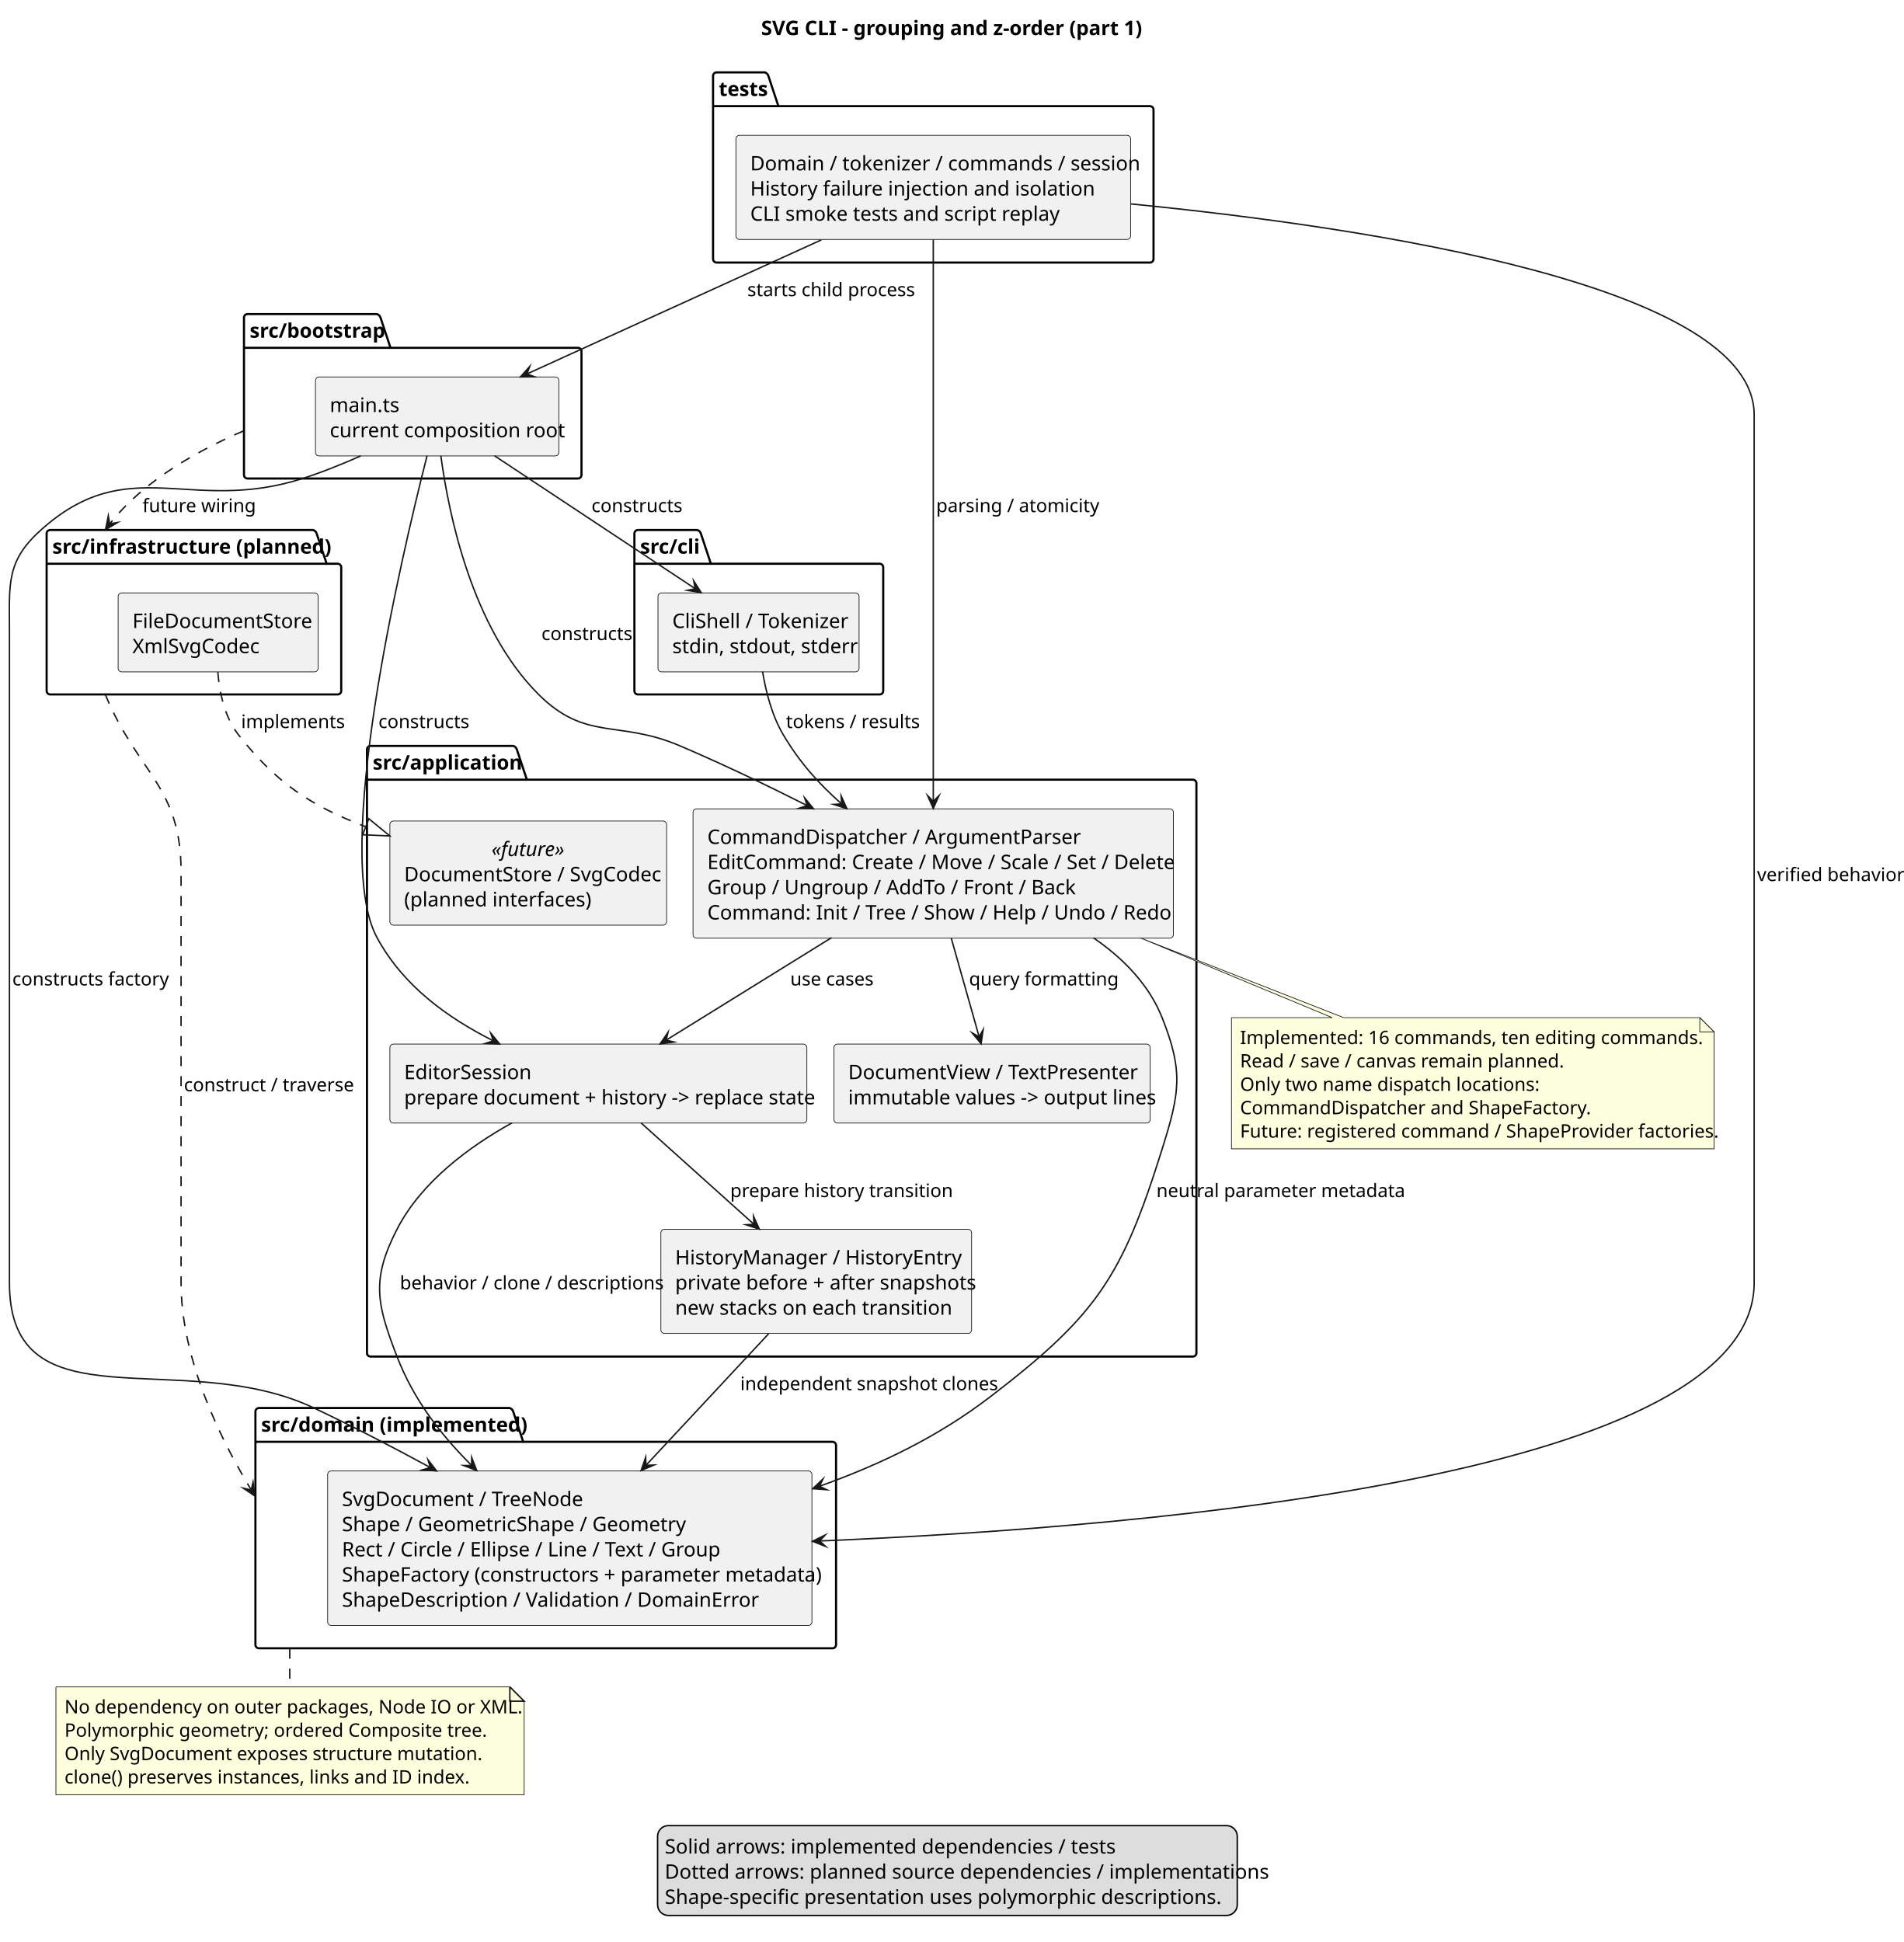
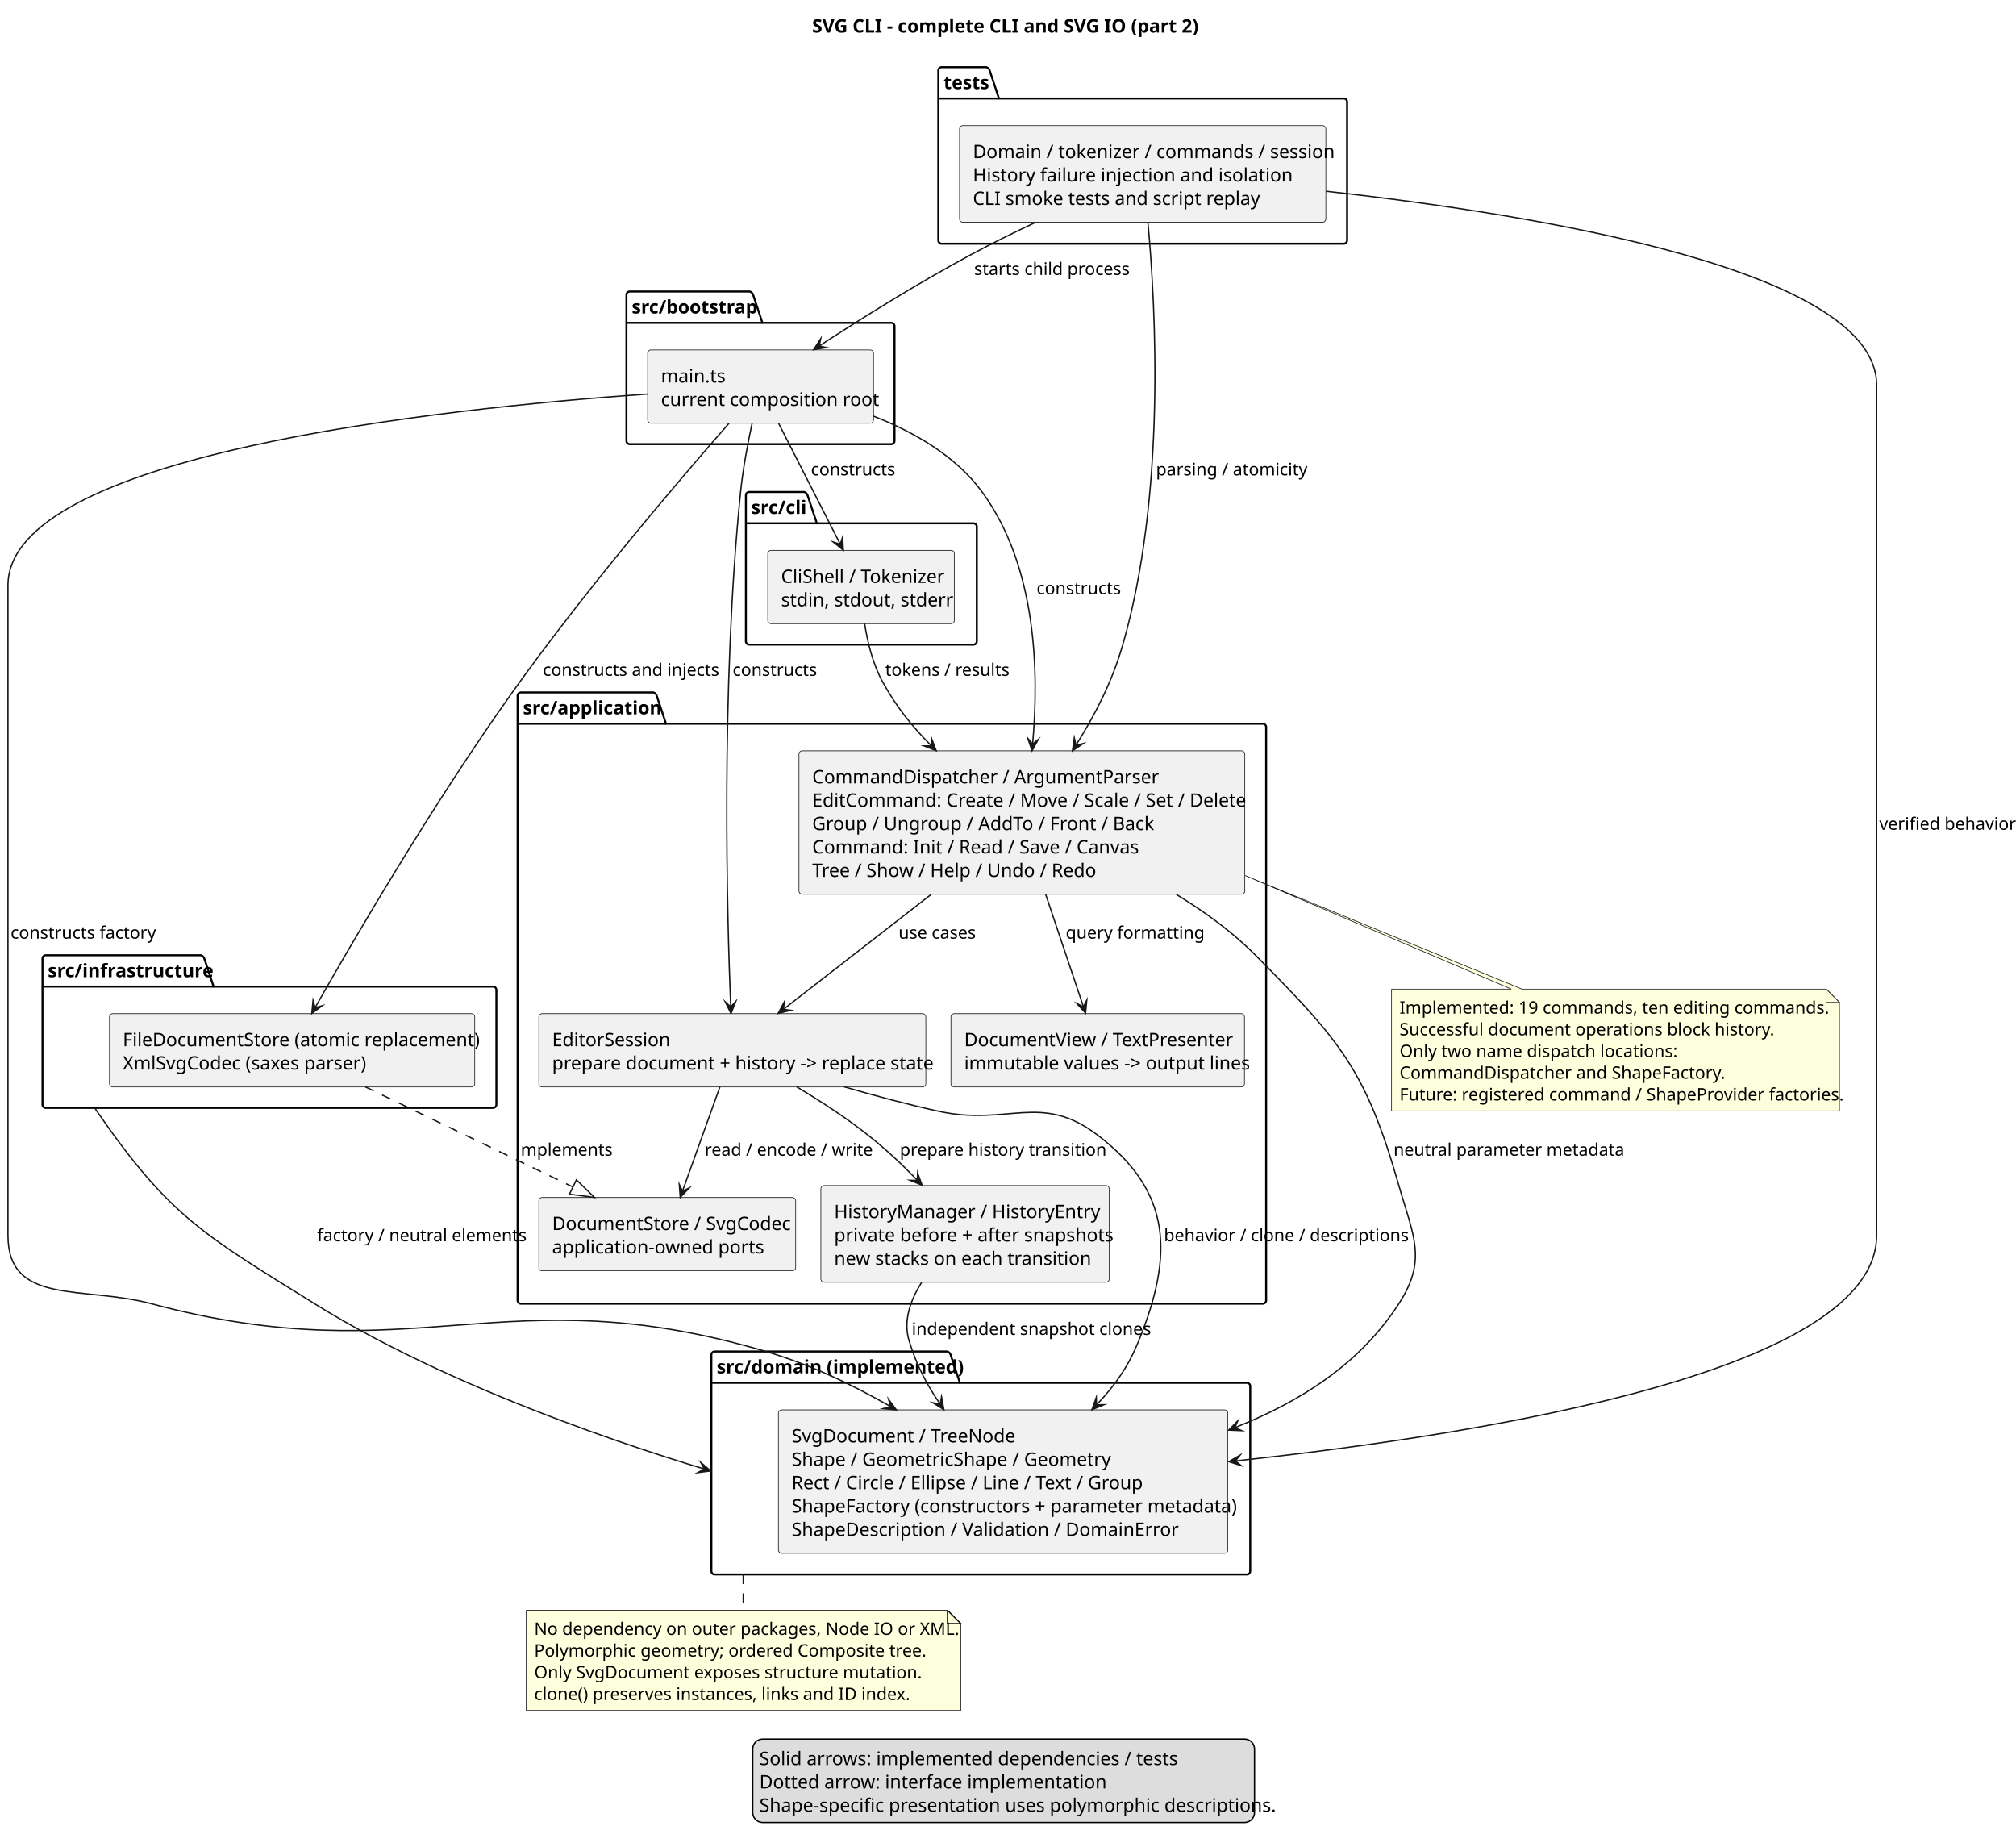
- <svg xmlns="http://www.w3.org/2000/svg" version="1.1" data-diagram-type="DESCRIPTION" style="width:1331px;height:1358px;background:#FFFFFF;" width="1331px" height="1358px" viewBox="0 0 1331 1358" zoomAndPan="magnify" preserveAspectRatio="none" contentStyleType="text/css">
+ <svg xmlns="http://www.w3.org/2000/svg" version="1.1" data-diagram-type="DESCRIPTION" style="width:1519px;height:1391px;background:#FFFFFF;" width="1519px" height="1391px" viewBox="0 0 1519 1391" zoomAndPan="magnify" preserveAspectRatio="none" contentStyleType="text/css">
  <defs />
  <g font-family="sans-serif" lengthAdjust="spacing">
    <g class="title" data-source-line="2">
-       <text x="532.221" y="24.533" fill="#000" font-size="14" textLength="260.552" font-weight="700">SVG CLI - grouping and z-order (part 1)</text>
+       <text x="611.897" y="24.533" fill="#000" font-size="14" textLength="288.593" font-weight="700">SVG CLI - complete CLI and SVG IO (part 2)</text>
    </g>
    <g class="cluster" data-qualified-name="Bootstrap" id="ent0001" data-source-line="6">
-       <path d="M173.108,219.609 L263.57,219.609 A3.75,3.75 0 0 1 266.07,222.109 L273.07,243.219 L404.108,243.219 A2.5,2.5 0 0 1 406.608,245.719 L406.608,332.109 A2.5,2.5 0 0 1 404.108,334.609 L173.108,334.609 A2.5,2.5 0 0 1 170.608,332.109 L170.608,222.109 A2.5,2.5 0 0 1 173.108,219.609" style="stroke:#000;stroke-width:1.5;" fill="none" />
-       <line x1="170.608" y1="243.219" x2="273.07" y2="243.219" style="stroke:#000;stroke-width:1.5;" />
-       <text x="174.608" y="236.143" fill="#000" font-size="14" textLength="89.462" font-weight="700">src/bootstrap</text>
+       <path d="M474.5,219.609 L564.962,219.609 A3.75,3.75 0 0 1 567.462,222.109 L574.462,243.219 L671.5,243.219 A2.5,2.5 0 0 1 674,245.719 L674,332.109 A2.5,2.5 0 0 1 671.5,334.609 L474.5,334.609 A2.5,2.5 0 0 1 472,332.109 L472,222.109 A2.5,2.5 0 0 1 474.5,219.609" style="stroke:#000;stroke-width:1.5;" fill="none" />
+       <line x1="472" y1="243.219" x2="574.462" y2="243.219" style="stroke:#000;stroke-width:1.5;" />
+       <text x="476" y="236.143" fill="#000" font-size="14" textLength="89.462" font-weight="700">src/bootstrap</text>
    </g>
    <g class="cluster" data-qualified-name="CLI" id="ent0003" data-source-line="9">
-       <path d="M446.108,370.609 L487.583,370.609 A3.75,3.75 0 0 1 490.083,373.109 L497.083,394.219 L615.108,394.219 A2.5,2.5 0 0 1 617.608,396.719 L617.608,483.109 A2.5,2.5 0 0 1 615.108,485.609 L446.108,485.609 A2.5,2.5 0 0 1 443.608,483.109 L443.608,373.109 A2.5,2.5 0 0 1 446.108,370.609" style="stroke:#000;stroke-width:1.5;" fill="none" />
-       <line x1="443.608" y1="394.219" x2="497.083" y2="394.219" style="stroke:#000;stroke-width:1.5;" />
-       <text x="447.608" y="387.143" fill="#000" font-size="14" textLength="40.476" font-weight="700">src/cli</text>
+       <path d="M564.5,370.609 L605.976,370.609 A3.75,3.75 0 0 1 608.476,373.109 L615.476,394.219 L733.5,394.219 A2.5,2.5 0 0 1 736,396.719 L736,483.109 A2.5,2.5 0 0 1 733.5,485.609 L564.5,485.609 A2.5,2.5 0 0 1 562,483.109 L562,373.109 A2.5,2.5 0 0 1 564.5,370.609" style="stroke:#000;stroke-width:1.5;" fill="none" />
+       <line x1="562" y1="394.219" x2="615.476" y2="394.219" style="stroke:#000;stroke-width:1.5;" />
+       <text x="566" y="387.143" fill="#000" font-size="14" textLength="40.476" font-weight="700">src/cli</text>
    </g>
    <g class="cluster" data-qualified-name="Application" id="ent0005" data-source-line="12">
-       <path d="M259.108,521.609 L358.914,521.609 A3.75,3.75 0 0 1 361.414,524.109 L368.414,545.219 L834.108,545.219 A2.5,2.5 0 0 1 836.608,547.719 L836.608,946.109 A2.5,2.5 0 0 1 834.108,948.609 L259.108,948.609 A2.5,2.5 0 0 1 256.608,946.109 L256.608,524.109 A2.5,2.5 0 0 1 259.108,521.609" style="stroke:#000;stroke-width:1.5;" fill="none" />
-       <line x1="256.608" y1="545.219" x2="368.414" y2="545.219" style="stroke:#000;stroke-width:1.5;" />
-       <text x="260.608" y="538.143" fill="#000" font-size="14" textLength="98.807" font-weight="700">src/application</text>
+       <path d="M392.5,521.609 L492.307,521.609 A3.75,3.75 0 0 1 494.807,524.109 L501.807,545.219 L951.5,545.219 A2.5,2.5 0 0 1 954,547.719 L954,979.609 A2.5,2.5 0 0 1 951.5,982.109 L392.5,982.109 A2.5,2.5 0 0 1 390,979.609 L390,524.109 A2.5,2.5 0 0 1 392.5,521.609" style="stroke:#000;stroke-width:1.5;" fill="none" />
+       <line x1="390" y1="545.219" x2="501.807" y2="545.219" style="stroke:#000;stroke-width:1.5;" />
+       <text x="394" y="538.143" fill="#000" font-size="14" textLength="98.807" font-weight="700">src/application</text>
    </g>
    <g class="cluster" data-qualified-name="Domain" id="ent0011" data-source-line="19">
-       <path d="M181.108,984.609 L356.363,984.609 A3.75,3.75 0 0 1 358.863,987.109 L365.863,1008.219 L582.108,1008.219 A2.5,2.5 0 0 1 584.608,1010.719 L584.608,1150.109 A2.5,2.5 0 0 1 582.108,1152.609 L181.108,1152.609 A2.5,2.5 0 0 1 178.608,1150.109 L178.608,987.109 A2.5,2.5 0 0 1 181.108,984.609" style="stroke:#000;stroke-width:1.5;" fill="none" />
-       <line x1="178.608" y1="1008.219" x2="365.863" y2="1008.219" style="stroke:#000;stroke-width:1.5;" />
-       <text x="182.608" y="1001.143" fill="#000" font-size="14" textLength="174.255" font-weight="700">src/domain (implemented)</text>
+       <path d="M538.5,1018.109 L713.755,1018.109 A3.75,3.75 0 0 1 716.255,1020.609 L723.255,1041.719 L939.5,1041.719 A2.5,2.5 0 0 1 942,1044.219 L942,1183.609 A2.5,2.5 0 0 1 939.5,1186.109 L538.5,1186.109 A2.5,2.5 0 0 1 536,1183.609 L536,1020.609 A2.5,2.5 0 0 1 538.5,1018.109" style="stroke:#000;stroke-width:1.5;" fill="none" />
+       <line x1="536" y1="1041.719" x2="723.255" y2="1041.719" style="stroke:#000;stroke-width:1.5;" />
+       <text x="540" y="1034.643" fill="#000" font-size="14" textLength="174.255" font-weight="700">src/domain (implemented)</text>
    </g>
    <g class="cluster" data-qualified-name="Infrastructure" id="ent0013" data-source-line="22">
-       <path d="M35.108,370.609 L218.921,370.609 A3.75,3.75 0 0 1 221.421,373.109 L228.421,394.219 L236.108,394.219 A2.5,2.5 0 0 1 238.608,396.719 L238.608,483.109 A2.5,2.5 0 0 1 236.108,485.609 L35.108,485.609 A2.5,2.5 0 0 1 32.608,483.109 L32.608,373.109 A2.5,2.5 0 0 1 35.108,370.609" style="stroke:#000;stroke-width:1.5;" fill="none" />
-       <line x1="32.608" y1="394.219" x2="228.421" y2="394.219" style="stroke:#000;stroke-width:1.5;" />
-       <text x="36.608" y="387.143" fill="#000" font-size="14" textLength="182.813" font-weight="700">src/infrastructure (planned)</text>
+       <path d="M34.5,719.609 L151.431,719.609 A3.75,3.75 0 0 1 153.931,722.109 L160.931,743.219 L371.5,743.219 A2.5,2.5 0 0 1 374,745.719 L374,832.109 A2.5,2.5 0 0 1 371.5,834.609 L34.5,834.609 A2.5,2.5 0 0 1 32,832.109 L32,722.109 A2.5,2.5 0 0 1 34.5,719.609" style="stroke:#000;stroke-width:1.5;" fill="none" />
+       <line x1="32" y1="743.219" x2="160.931" y2="743.219" style="stroke:#000;stroke-width:1.5;" />
+       <text x="36" y="736.143" fill="#000" font-size="14" textLength="115.931" font-weight="700">src/infrastructure</text>
    </g>
    <g class="cluster" data-qualified-name="Tests" id="ent0015" data-source-line="25">
-       <path d="M501.108,50.609 L534.79,50.609 A3.75,3.75 0 0 1 537.29,53.109 L544.29,74.219 L804.108,74.219 A2.5,2.5 0 0 1 806.608,76.719 L806.608,181.109 A2.5,2.5 0 0 1 804.108,183.609 L501.108,183.609 A2.5,2.5 0 0 1 498.608,181.109 L498.608,53.109 A2.5,2.5 0 0 1 501.108,50.609" style="stroke:#000;stroke-width:1.5;" fill="none" />
-       <line x1="498.608" y1="74.219" x2="544.29" y2="74.219" style="stroke:#000;stroke-width:1.5;" />
-       <text x="502.608" y="67.143" fill="#000" font-size="14" textLength="32.683" font-weight="700">tests</text>
-     </g>
-     <g class="entity" data-qualified-name="GMN34" id="ent0035" data-source-line="48">
-       <path d="M39.108,1179.609 L39.108,1255.016 L366.516,1255.016 L366.516,1189.609 L356.516,1179.609 L39.108,1179.609" style="stroke:#181818;stroke-width:0.5;" fill="#FEFFDD" />
-       <path d="M356.516,1179.609 L356.516,1189.609 L366.516,1189.609 L356.516,1179.609" style="stroke:#181818;stroke-width:1;" fill="#FEFFDD" />
-       <text x="45.108" y="1198.104" fill="#000" font-size="13" textLength="306.408">No dependency on outer packages, Node IO or XML.</text>
-       <text x="45.108" y="1214.456" fill="#000" font-size="13" textLength="276.732">Polymorphic geometry; ordered Composite tree.</text>
-       <text x="45.108" y="1230.808" fill="#000" font-size="13" textLength="275.292">Only SvgDocument exposes structure mutation.</text>
-       <text x="45.108" y="1247.159" fill="#000" font-size="13" textLength="272.403">clone() preserves instances, links and ID index.</text>
-     </g>
-     <g class="entity" data-qualified-name="GMN37" id="ent0038" data-source-line="54">
-       <path d="M861.108,711.609 L861.108,803.367 A0,0 0 0 0 861.108,803.367 L1198.589,803.367 A0,0 0 0 0 1198.589,803.367 L1198.589,721.609 L1188.589,711.609 L939.518,711.609 L796.814,655.631 L931.518,711.609 L861.108,711.609 A0,0 0 0 0 861.108,711.609" style="stroke:#181818;stroke-width:0.5;" fill="#FEFFDD" />
-       <path d="M1188.589,711.609 L1188.589,721.609 L1198.589,721.609 L1188.589,711.609" style="stroke:#181818;stroke-width:0.5;" fill="#FEFFDD" />
-       <text x="867.108" y="730.104" fill="#000" font-size="13" textLength="302.041">Implemented: 16 commands, ten editing commands.</text>
-       <text x="867.108" y="746.456" fill="#000" font-size="13" textLength="218.239">Read / save / canvas remain planned.</text>
-       <text x="867.108" y="762.808" fill="#000" font-size="13" textLength="197.266">Only two name dispatch locations:</text>
-       <text x="867.108" y="779.159" fill="#000" font-size="13" textLength="235.562">CommandDispatcher and ShapeFactory.</text>
-       <text x="867.108" y="795.511" fill="#000" font-size="13" textLength="316.481">Future: registered command / ShapeProvider factories.</text>
+       <path d="M709.5,50.609 L743.183,50.609 A3.75,3.75 0 0 1 745.683,53.109 L752.683,74.219 L1012.5,74.219 A2.5,2.5 0 0 1 1015,76.719 L1015,181.109 A2.5,2.5 0 0 1 1012.5,183.609 L709.5,183.609 A2.5,2.5 0 0 1 707,181.109 L707,53.109 A2.5,2.5 0 0 1 709.5,50.609" style="stroke:#000;stroke-width:1.5;" fill="none" />
+       <line x1="707" y1="74.219" x2="752.683" y2="74.219" style="stroke:#000;stroke-width:1.5;" />
+       <text x="711" y="67.143" fill="#000" font-size="14" textLength="32.683" font-weight="700">tests</text>
+     </g>
+     <g class="entity" data-qualified-name="GMN35" id="ent0036" data-source-line="49">
+       <path d="M396.5,1213.109 L396.5,1288.516 L723.908,1288.516 L723.908,1223.109 L713.908,1213.109 L396.5,1213.109" style="stroke:#181818;stroke-width:0.5;" fill="#FEFFDD" />
+       <path d="M713.908,1213.109 L713.908,1223.109 L723.908,1223.109 L713.908,1213.109" style="stroke:#181818;stroke-width:1;" fill="#FEFFDD" />
+       <text x="402.5" y="1231.604" fill="#000" font-size="13" textLength="306.408">No dependency on outer packages, Node IO or XML.</text>
+       <text x="402.5" y="1247.956" fill="#000" font-size="13" textLength="276.732">Polymorphic geometry; ordered Composite tree.</text>
+       <text x="402.5" y="1264.308" fill="#000" font-size="13" textLength="275.292">Only SvgDocument exposes structure mutation.</text>
+       <text x="402.5" y="1280.659" fill="#000" font-size="13" textLength="272.403">clone() preserves instances, links and ID index.</text>
+     </g>
+     <g class="entity" data-qualified-name="GMN38" id="ent0039" data-source-line="55">
+       <path d="M1048.5,745.109 L1048.5,836.867 A0,0 0 0 0 1048.5,836.867 L1385.981,836.867 A0,0 0 0 0 1385.981,836.867 L1385.981,755.109 L1375.981,745.109 L1146.758,745.109 L938.085,659.557 L1138.758,745.109 L1048.5,745.109 A0,0 0 0 0 1048.5,745.109" style="stroke:#181818;stroke-width:0.5;" fill="#FEFFDD" />
+       <path d="M1375.981,745.109 L1375.981,755.109 L1385.981,755.109 L1375.981,745.109" style="stroke:#181818;stroke-width:0.5;" fill="#FEFFDD" />
+       <text x="1054.5" y="763.604" fill="#000" font-size="13" textLength="302.041">Implemented: 19 commands, ten editing commands.</text>
+       <text x="1054.5" y="779.956" fill="#000" font-size="13" textLength="267.357">Successful document operations block history.</text>
+       <text x="1054.5" y="796.308" fill="#000" font-size="13" textLength="197.266">Only two name dispatch locations:</text>
+       <text x="1054.5" y="812.659" fill="#000" font-size="13" textLength="235.562">CommandDispatcher and ShapeFactory.</text>
+       <text x="1054.5" y="829.011" fill="#000" font-size="13" textLength="316.481">Future: registered command / ShapeProvider factories.</text>
    </g>
    <g class="entity" data-qualified-name="Bootstrap.Main" id="ent0002" data-source-line="7">
-       <rect x="220.608" y="263.609" width="170.179" height="55.219" fill="#F1F1F1" style="stroke:#181818;stroke-width:0.5;" rx="2.5" ry="2.5" />
-       <text x="230.608" y="288.143" fill="#000" font-size="14" textLength="45.124">main.ts</text>
-       <text x="230.608" y="305.752" fill="#000" font-size="14" textLength="150.179">current composition root</text>
+       <rect x="488" y="263.609" width="170.179" height="55.219" fill="#F1F1F1" style="stroke:#181818;stroke-width:0.5;" rx="2.5" ry="2.5" />
+       <text x="498" y="288.143" fill="#000" font-size="14" textLength="45.124">main.ts</text>
+       <text x="498" y="305.752" fill="#000" font-size="14" textLength="150.179">current composition root</text>
    </g>
    <g class="entity" data-qualified-name="CLI.Shell" id="ent0004" data-source-line="10">
-       <rect x="460.108" y="414.609" width="140.6" height="55.219" fill="#F1F1F1" style="stroke:#181818;stroke-width:0.5;" rx="2.5" ry="2.5" />
-       <text x="470.108" y="439.143" fill="#000" font-size="14" textLength="120.6">CliShell / Tokenizer</text>
-       <text x="470.108" y="456.752" fill="#000" font-size="14" textLength="119.055">stdin, stdout, stderr</text>
+       <rect x="578.5" y="414.609" width="140.6" height="55.219" fill="#F1F1F1" style="stroke:#181818;stroke-width:0.5;" rx="2.5" ry="2.5" />
+       <text x="588.5" y="439.143" fill="#000" font-size="14" textLength="120.6">CliShell / Tokenizer</text>
+       <text x="588.5" y="456.752" fill="#000" font-size="14" textLength="119.055">stdin, stdout, stderr</text>
    </g>
    <g class="entity" data-qualified-name="Application.Commands" id="ent0006" data-source-line="13">
-       <rect x="484.608" y="565.609" width="335.916" height="90.438" fill="#F1F1F1" style="stroke:#181818;stroke-width:0.5;" rx="2.5" ry="2.5" />
-       <text x="494.608" y="590.143" fill="#000" font-size="14" textLength="245.096">CommandDispatcher / ArgumentParser</text>
-       <text x="494.608" y="607.752" fill="#000" font-size="14" textLength="315.916">EditCommand: Create / Move / Scale / Set / Delete</text>
-       <text x="494.608" y="625.361" fill="#000" font-size="14" textLength="244.337">Group / Ungroup / AddTo / Front / Back</text>
-       <text x="494.608" y="642.971" fill="#000" font-size="14" textLength="308.916">Command: Init / Tree / Show / Help / Undo / Redo</text>
+       <rect x="602" y="565.609" width="335.916" height="108.047" fill="#F1F1F1" style="stroke:#181818;stroke-width:0.5;" rx="2.5" ry="2.5" />
+       <text x="612" y="590.143" fill="#000" font-size="14" textLength="245.096">CommandDispatcher / ArgumentParser</text>
+       <text x="612" y="607.752" fill="#000" font-size="14" textLength="315.916">EditCommand: Create / Move / Scale / Set / Delete</text>
+       <text x="612" y="625.361" fill="#000" font-size="14" textLength="244.337">Group / Ungroup / AddTo / Front / Back</text>
+       <text x="612" y="642.971" fill="#000" font-size="14" textLength="238.889">Command: Init / Read / Save / Canvas</text>
+       <text x="612" y="660.58" fill="#000" font-size="14" textLength="206.213">Tree / Show / Help / Undo / Redo</text>
    </g>
    <g class="entity" data-qualified-name="Application.Session" id="ent0007" data-source-line="14">
-       <rect x="272.608" y="730.109" width="291.592" height="55.219" fill="#F1F1F1" style="stroke:#181818;stroke-width:0.5;" rx="2.5" ry="2.5" />
-       <text x="282.608" y="754.643" fill="#000" font-size="14" textLength="86.379">EditorSession</text>
-       <text x="282.608" y="772.252" fill="#000" font-size="14" textLength="271.592">prepare document + history -&gt; replace state</text>
+       <rect x="406" y="763.609" width="291.592" height="55.219" fill="#F1F1F1" style="stroke:#181818;stroke-width:0.5;" rx="2.5" ry="2.5" />
+       <text x="416" y="788.143" fill="#000" font-size="14" textLength="86.379">EditorSession</text>
+       <text x="416" y="805.752" fill="#000" font-size="14" textLength="271.592">prepare document + history -&gt; replace state</text>
    </g>
    <g class="entity" data-qualified-name="Application.History" id="ent0008" data-source-line="15">
-       <rect x="462.108" y="859.609" width="217.285" height="72.828" fill="#F1F1F1" style="stroke:#181818;stroke-width:0.5;" rx="2.5" ry="2.5" />
-       <text x="472.108" y="884.143" fill="#000" font-size="14" textLength="186.717">HistoryManager / HistoryEntry</text>
-       <text x="472.108" y="901.752" fill="#000" font-size="14" textLength="197.285">private before + after snapshots</text>
-       <text x="472.108" y="919.361" fill="#000" font-size="14" textLength="183.654">new stacks on each transition</text>
+       <rect x="618.5" y="893.109" width="217.285" height="72.828" fill="#F1F1F1" style="stroke:#181818;stroke-width:0.5;" rx="2.5" ry="2.5" />
+       <text x="628.5" y="917.643" fill="#000" font-size="14" textLength="186.717">HistoryManager / HistoryEntry</text>
+       <text x="628.5" y="935.252" fill="#000" font-size="14" textLength="197.285">private before + after snapshots</text>
+       <text x="628.5" y="952.861" fill="#000" font-size="14" textLength="183.654">new stacks on each transition</text>
    </g>
    <g class="entity" data-qualified-name="Application.Presentation" id="ent0009" data-source-line="16">
-       <rect x="583.108" y="730.109" width="221.161" height="55.219" fill="#F1F1F1" style="stroke:#181818;stroke-width:0.5;" rx="2.5" ry="2.5" />
-       <text x="593.108" y="754.643" fill="#000" font-size="14" textLength="193.744">DocumentView / TextPresenter</text>
-       <text x="593.108" y="772.252" fill="#000" font-size="14" textLength="201.161">immutable values -&gt; output lines</text>
+       <rect x="716.5" y="763.609" width="221.161" height="55.219" fill="#F1F1F1" style="stroke:#181818;stroke-width:0.5;" rx="2.5" ry="2.5" />
+       <text x="726.5" y="788.143" fill="#000" font-size="14" textLength="193.744">DocumentView / TextPresenter</text>
+       <text x="726.5" y="805.752" fill="#000" font-size="14" textLength="201.161">immutable values -&gt; output lines</text>
    </g>
    <g class="entity" data-qualified-name="Application.Ports" id="ent0010" data-source-line="17">
-       <rect x="272.608" y="574.109" width="193.53" height="72.828" fill="#F1F1F1" style="stroke:#181818;stroke-width:0.5;" rx="2.5" ry="2.5" />
-       <text x="343.687" y="598.643" fill="#000" font-size="14" textLength="51.372" font-style="italic">«future»</text>
-       <text x="282.608" y="616.252" fill="#000" font-size="14" textLength="173.53">DocumentStore / SvgCodec</text>
-       <text x="282.608" y="633.861" fill="#000" font-size="14" textLength="123.737">(planned interfaces)</text>
+       <rect x="406" y="902.109" width="193.53" height="55.219" fill="#F1F1F1" style="stroke:#181818;stroke-width:0.5;" rx="2.5" ry="2.5" />
+       <text x="416" y="926.643" fill="#000" font-size="14" textLength="173.53">DocumentStore / SvgCodec</text>
+       <text x="416" y="944.252" fill="#000" font-size="14" textLength="147.868">application-owned ports</text>
    </g>
    <g class="entity" data-qualified-name="Domain.Model" id="ent0012" data-source-line="20">
-       <rect x="229.108" y="1028.609" width="338.644" height="108.047" fill="#F1F1F1" style="stroke:#181818;stroke-width:0.5;" rx="2.5" ry="2.5" />
-       <text x="239.108" y="1053.143" fill="#000" font-size="14" textLength="161.854">SvgDocument / TreeNode</text>
-       <text x="239.108" y="1070.752" fill="#000" font-size="14" textLength="230.337">Shape / GeometricShape / Geometry</text>
-       <text x="239.108" y="1088.361" fill="#000" font-size="14" textLength="256.758">Rect / Circle / Ellipse / Line / Text / Group</text>
-       <text x="239.108" y="1105.971" fill="#000" font-size="14" textLength="318.644">ShapeFactory (constructors + parameter metadata)</text>
-       <text x="239.108" y="1123.58" fill="#000" font-size="14" textLength="274.688">ShapeDescription / Validation / DomainError</text>
+       <rect x="586.5" y="1062.109" width="338.644" height="108.047" fill="#F1F1F1" style="stroke:#181818;stroke-width:0.5;" rx="2.5" ry="2.5" />
+       <text x="596.5" y="1086.643" fill="#000" font-size="14" textLength="161.854">SvgDocument / TreeNode</text>
+       <text x="596.5" y="1104.252" fill="#000" font-size="14" textLength="230.337">Shape / GeometricShape / Geometry</text>
+       <text x="596.5" y="1121.861" fill="#000" font-size="14" textLength="256.758">Rect / Circle / Ellipse / Line / Text / Group</text>
+       <text x="596.5" y="1139.471" fill="#000" font-size="14" textLength="318.644">ShapeFactory (constructors + parameter metadata)</text>
+       <text x="596.5" y="1157.08" fill="#000" font-size="14" textLength="274.688">ShapeDescription / Validation / DomainError</text>
    </g>
    <g class="entity" data-qualified-name="Infrastructure.Adapters" id="ent0014" data-source-line="23">
-       <rect x="82.608" y="414.609" width="139.827" height="55.219" fill="#F1F1F1" style="stroke:#181818;stroke-width:0.5;" rx="2.5" ry="2.5" />
-       <text x="92.608" y="439.143" fill="#000" font-size="14" textLength="119.827">FileDocumentStore</text>
-       <text x="92.608" y="456.752" fill="#000" font-size="14" textLength="88.703">XmlSvgCodec</text>
+       <rect x="82.5" y="763.609" width="275.206" height="55.219" fill="#F1F1F1" style="stroke:#181818;stroke-width:0.5;" rx="2.5" ry="2.5" />
+       <text x="92.5" y="788.143" fill="#000" font-size="14" textLength="255.206">FileDocumentStore (atomic replacement)</text>
+       <text x="92.5" y="805.752" fill="#000" font-size="14" textLength="182.062">XmlSvgCodec (saxes parser)</text>
    </g>
    <g class="entity" data-qualified-name="Tests.Checks" id="ent0016" data-source-line="26">
-       <rect x="514.608" y="94.609" width="275.992" height="72.828" fill="#F1F1F1" style="stroke:#181818;stroke-width:0.5;" rx="2.5" ry="2.5" />
-       <text x="524.608" y="119.143" fill="#000" font-size="14" textLength="255.992">Domain / tokenizer / commands / session</text>
-       <text x="524.608" y="136.752" fill="#000" font-size="14" textLength="223.337">History failure injection and isolation</text>
-       <text x="524.608" y="154.361" fill="#000" font-size="14" textLength="206.972">CLI smoke tests and script replay</text>
+       <rect x="723" y="94.609" width="275.992" height="72.828" fill="#F1F1F1" style="stroke:#181818;stroke-width:0.5;" rx="2.5" ry="2.5" />
+       <text x="733" y="119.143" fill="#000" font-size="14" textLength="255.992">Domain / tokenizer / commands / session</text>
+       <text x="733" y="136.752" fill="#000" font-size="14" textLength="223.337">History failure injection and isolation</text>
+       <text x="733" y="154.361" fill="#000" font-size="14" textLength="206.972">CLI smoke tests and script replay</text>
    </g>
    <g class="link" data-entity-1="ent0002" data-entity-2="ent0004" id="lnk17" data-link-type="dependency">
-       <polygon points="490.352,414.451,485.057,406.147,486.183,411.69,480.64,412.817,490.352,414.451" fill="#181818" style="stroke:#181818;stroke-width:1;stroke-linejoin:miter;stroke-miterlimit:10;" />
-       <path d="M345.833,318.748 C386.661,345.785 445.344,384.646 486.183,411.69" style="stroke:#181818;stroke-width:1;" fill="none" />
-       <text x="413.608" y="358.104" fill="#000" font-size="13" textLength="59.243">constructs</text>
+       <polygon points="635.402,414.451,634.876,404.616,633.131,409.997,627.75,408.251,635.402,414.451" fill="#181818" style="stroke:#181818;stroke-width:1;stroke-linejoin:miter;stroke-miterlimit:10;" />
+       <path d="M586.587,318.748 C600.378,345.785 619.336,382.953 633.131,409.997" style="stroke:#181818;stroke-width:1;" fill="none" />
+       <text x="611" y="358.104" fill="#000" font-size="13" textLength="59.243">constructs</text>
    </g>
    <g class="link" data-entity-1="ent0002" data-entity-2="ent0006" id="lnk18" data-link-type="dependency">
-       <polygon points="568.886,565.57,562.649,557.948,564.421,563.32,559.049,565.093,568.886,565.57" fill="#181818" style="stroke:#181818;stroke-width:1;stroke-linejoin:miter;stroke-miterlimit:10;" />
-       <path d="M308.278,318.722 C313.791,359.929 330.11,439.246 376.608,485.609 C409.762,518.667 432.578,503.159 475.608,521.609 C506.517,534.863 535.235,548.616 564.421,563.32" style="stroke:#181818;stroke-width:1;" fill="none" />
-       <text x="378.608" y="447.604" fill="#000" font-size="13" textLength="59.243">constructs</text>
+       <polygon points="777.609,565.559,782.39,556.948,778.051,560.578,774.421,556.24,777.609,565.559" fill="#181818" style="stroke:#181818;stroke-width:1;stroke-linejoin:miter;stroke-miterlimit:10;" />
+       <path d="M658.068,313.463 C688.515,325.347 720.172,343.436 740,370.609 C781.35,427.277 782.866,506.361 778.051,560.578" style="stroke:#181818;stroke-width:1;" fill="none" />
+       <text x="781" y="447.604" fill="#000" font-size="13" textLength="59.243">constructs</text>
    </g>
    <g class="link" data-entity-1="ent0002" data-entity-2="ent0007" id="lnk19" data-link-type="dependency">
-       <polygon points="349.401,730.072,343.169,722.445,344.937,727.818,339.564,729.587,349.401,730.072" fill="#181818" style="stroke:#181818;stroke-width:1;stroke-linejoin:miter;stroke-miterlimit:10;" />
-       <path d="M298.615,318.73 C279.872,392.389 232.014,597.313 263.608,655.609 C281.972,689.495 312.714,711.552 344.937,727.818" style="stroke:#181818;stroke-width:1;" fill="none" />
-       <text x="264.608" y="509.104" fill="#000" font-size="13" textLength="59.243">constructs</text>
+       <polygon points="550.778,763.513,554.408,754.358,550.574,758.517,546.415,754.683,550.778,763.513" fill="#181818" style="stroke:#181818;stroke-width:1;stroke-linejoin:miter;stroke-miterlimit:10;" />
+       <path d="M566.695,318.824 C563.434,333.929 559.772,353.217 558,370.609 C542.936,518.432 547.867,692.053 550.574,758.517" style="stroke:#181818;stroke-width:1;" fill="none" />
+       <text x="552" y="509.104" fill="#000" font-size="13" textLength="59.243">constructs</text>
    </g>
    <g class="link" data-entity-1="ent0002" data-entity-2="ent0012" id="lnk20" data-link-type="dependency">
-       <polygon points="305.288,1028.6,299.291,1020.787,300.895,1026.212,295.47,1027.816,305.288,1028.6" fill="#181818" style="stroke:#181818;stroke-width:1;stroke-linejoin:miter;stroke-miterlimit:10;" />
-       <path d="M252.265,318.786 C239.195,324.604 225.085,330.301 211.608,334.609 C132.652,359.851 90.306,315.252 28.608,370.609 C4.177,392.53 6.608,408.286 6.608,441.109 C6.608,441.109 6.608,441.109 6.608,897.109 C6.608,999.453 127.152,940.722 219.608,984.609 C247.867,998.024 273.587,1011.368 300.895,1026.212" style="stroke:#181818;stroke-width:1;" fill="none" />
-       <text x="8.608" y="689.104" fill="#000" font-size="13" textLength="101.867">constructs factory</text>
-     </g>
-     <g class="link" data-entity-1="ent0001" data-entity-2="ent0013" id="lnk21" data-link-type="dependency">
-       <polygon points="73.784,370.362,82.261,365.349,76.683,366.288,75.744,360.71,73.784,370.362" fill="#181818" style="stroke:#181818;stroke-width:1;stroke-linejoin:miter;stroke-miterlimit:10;" />
-       <path d="M170.253,301.348 C168.12,302.256 165.887,303.23 163.572,304.271 C154.31,308.435 143.723,313.668 132.89,319.971 C122.058,326.273 110.98,333.644 100.74,342.084 C95.619,346.304 90.708,350.791 86.141,355.545 C83.857,357.922 81.66,360.366 79.565,362.877 C78.518,364.132 77.497,365.404 76.503,366.693 C76.006,367.337 75.516,367.986 75.034,368.639 C74.792,368.965 74.553,369.292 74.315,369.621 C74.196,369.785 74.078,369.95 73.96,370.114 C73.901,370.197 76.742,366.206 76.683,366.288" style="stroke:#181818;stroke-width:1;stroke-dasharray:7,7;" fill="none" />
-       <text x="99.608" y="358.104" fill="#000" font-size="13" textLength="70.808">future wiring</text>
+       <polygon points="675.365,1062.099,669.535,1054.161,671.024,1059.619,665.567,1061.108,675.365,1062.099" fill="#181818" style="stroke:#181818;stroke-width:1;stroke-linejoin:miter;stroke-miterlimit:10;" />
+       <path d="M487.808,296.83 C329.522,307.945 6,342.701 6,441.109 C6,441.109 6,441.109 6,930.609 C6,983.787 62.627,968.373 114,982.109 C313.394,1035.425 379.049,959.663 577,1018.109 C610.899,1028.118 641.287,1042.628 671.024,1059.619" style="stroke:#181818;stroke-width:1;" fill="none" />
+       <text x="8" y="707.104" fill="#000" font-size="13" textLength="101.867">constructs factory</text>
+     </g>
+     <g class="link" data-entity-1="ent0002" data-entity-2="ent0014" id="lnk21" data-link-type="dependency">
+       <polygon points="234.929,763.462,242.848,757.606,237.395,759.113,235.889,753.66,234.929,763.462" fill="#181818" style="stroke:#181818;stroke-width:1;stroke-linejoin:miter;stroke-miterlimit:10;" />
+       <path d="M549.362,318.761 C512.668,360.638 440.551,444.991 386,521.609 C325.289,606.88 265.232,710.024 237.395,759.113" style="stroke:#181818;stroke-width:1;" fill="none" />
+       <text x="409" y="509.104" fill="#000" font-size="13" textLength="125.004">constructs and injects</text>
    </g>
    <g class="link" data-entity-1="ent0004" data-entity-2="ent0006" id="lnk22" data-link-type="dependency">
-       <polygon points="592.221,565.497,588.164,556.523,588.488,562.171,582.841,562.495,592.221,565.497" fill="#181818" style="stroke:#181818;stroke-width:1;stroke-linejoin:miter;stroke-miterlimit:10;" />
-       <path d="M533.23,469.626 C535.502,483.478 539.734,500.274 547.608,513.609 C559.036,532.964 571.875,547.362 588.488,562.171" style="stroke:#181818;stroke-width:1;" fill="none" />
-       <text x="549.608" y="509.104" fill="#000" font-size="13" textLength="87.426">tokens / results</text>
+       <polygon points="705.393,565.506,701.894,556.3,701.871,561.956,696.215,561.934,705.393,565.506" fill="#181818" style="stroke:#181818;stroke-width:1;stroke-linejoin:miter;stroke-miterlimit:10;" />
+       <path d="M651.481,469.817 C653.621,483.564 657.602,500.203 665,513.609 C675.401,532.456 686.666,546.629 701.871,561.956" style="stroke:#181818;stroke-width:1;" fill="none" />
+       <text x="667" y="509.104" fill="#000" font-size="13" textLength="87.426">tokens / results</text>
    </g>
    <g class="link" data-entity-1="ent0006" data-entity-2="ent0007" id="lnk23" data-link-type="dependency">
-       <polygon points="461.564,729.991,471.321,728.651,465.814,727.358,467.107,721.851,461.564,729.991" fill="#181818" style="stroke:#181818;stroke-width:1;stroke-linejoin:miter;stroke-miterlimit:10;" />
-       <path d="M581.447,655.705 C542.319,679.951 499.316,706.598 465.814,727.358" style="stroke:#181818;stroke-width:1;" fill="none" />
-       <text x="552.608" y="689.104" fill="#000" font-size="13" textLength="58.532">use cases</text>
+       <polygon points="586.315,763.429,595.875,761.063,590.262,760.36,590.964,754.747,586.315,763.429" fill="#181818" style="stroke:#181818;stroke-width:1;stroke-linejoin:miter;stroke-miterlimit:10;" />
+       <path d="M701.622,673.775 C663.287,703.581 621.078,736.4 590.262,760.36" style="stroke:#181818;stroke-width:1;" fill="none" />
+       <text x="677" y="707.104" fill="#000" font-size="13" textLength="58.532">use cases</text>
    </g>
    <g class="link" data-entity-1="ent0006" data-entity-2="ent0009" id="lnk24" data-link-type="dependency">
-       <polygon points="686.041,729.85,687.442,720.102,684.681,725.039,679.744,722.278,686.041,729.85" fill="#181818" style="stroke:#181818;stroke-width:1;stroke-linejoin:miter;stroke-miterlimit:10;" />
-       <path d="M665.132,655.902 C671.961,680.055 678.829,704.344 684.681,725.039" style="stroke:#181818;stroke-width:1;" fill="none" />
-       <text x="677.608" y="689.104" fill="#000" font-size="13" textLength="93.933">query formatting</text>
+       <polygon points="817.949,763.195,818.872,753.389,816.355,758.455,811.289,755.939,817.949,763.195" fill="#181818" style="stroke:#181818;stroke-width:1;stroke-linejoin:miter;stroke-miterlimit:10;" />
+       <path d="M787.879,673.775 C797.869,703.484 808.298,734.496 816.355,758.455" style="stroke:#181818;stroke-width:1;" fill="none" />
+       <text x="803" y="707.104" fill="#000" font-size="13" textLength="93.933">query formatting</text>
    </g>
    <g class="link" data-entity-1="ent0007" data-entity-2="ent0012" id="lnk25" data-link-type="dependency">
-       <polygon points="333.359,1028.329,329.822,1019.137,329.823,1024.794,324.166,1024.795,333.359,1028.329" fill="#181818" style="stroke:#181818;stroke-width:1;stroke-linejoin:miter;stroke-miterlimit:10;" />
-       <path d="M358.049,785.188 C328.014,801.863 294.602,826.532 277.608,859.609 C259.531,894.793 263.337,911.718 277.608,948.609 C289.264,978.742 307.737,1002.715 329.823,1024.794" style="stroke:#181818;stroke-width:1;" fill="none" />
-       <text x="279.608" y="901.604" fill="#000" font-size="13" textLength="171.983">behavior / clone / descriptions</text>
+       <polygon points="822.713,1062.013,831.811,1058.24,826.156,1058.386,826.009,1052.732,822.713,1062.013" fill="#181818" style="stroke:#181818;stroke-width:1;stroke-linejoin:miter;stroke-miterlimit:10;" />
+       <path d="M635.941,818.696 C658.831,825.337 683.734,832.011 707,837.109 C759.68,848.653 784.051,822.493 827,855.109 C882.948,897.598 884.414,945.011 858,1010.109 C850.212,1029.302 840.488,1043.291 826.156,1058.386" style="stroke:#181818;stroke-width:1;" fill="none" />
+       <text x="877" y="935.104" fill="#000" font-size="13" textLength="171.983">behavior / clone / descriptions</text>
    </g>
    <g class="link" data-entity-1="ent0007" data-entity-2="ent0008" id="lnk26" data-link-type="dependency">
-       <polygon points="530.944,859.49,526.92,850.501,527.224,856.149,521.575,856.453,530.944,859.49" fill="#181818" style="stroke:#181818;stroke-width:1;stroke-linejoin:miter;stroke-miterlimit:10;" />
-       <path d="M448.276,785.252 C471.862,806.433 501.355,832.919 527.224,856.149" style="stroke:#181818;stroke-width:1;" fill="none" />
-       <text x="510.608" y="837.104" fill="#000" font-size="13" textLength="143.07">prepare history transition</text>
+       <polygon points="694.768,892.826,691.389,883.575,691.293,889.231,685.637,889.135,694.768,892.826" fill="#181818" style="stroke:#181818;stroke-width:1;stroke-linejoin:miter;stroke-miterlimit:10;" />
+       <path d="M600.275,818.744 C617.803,829.225 637.373,841.908 654,855.109 C668.226,866.404 679.114,876.632 691.293,889.231" style="stroke:#181818;stroke-width:1;" fill="none" />
+       <text x="678" y="870.604" fill="#000" font-size="13" textLength="143.07">prepare history transition</text>
    </g>
    <g class="link" data-entity-1="ent0008" data-entity-2="ent0012" id="lnk27" data-link-type="dependency">
-       <polygon points="448.285,1028.322,457.348,1024.466,451.695,1024.664,451.496,1019.011,448.285,1028.322" fill="#181818" style="stroke:#181818;stroke-width:1;stroke-linejoin:miter;stroke-miterlimit:10;" />
-       <path d="M537.444,932.683 C512.161,959.804 480.339,993.938 451.695,1024.664" style="stroke:#181818;stroke-width:1;" fill="none" />
-       <text x="517.608" y="972.104" fill="#000" font-size="13" textLength="169.133">independent snapshot clones</text>
+       <polygon points="711.173,1061.908,709.42,1052.216,708.362,1057.773,702.805,1056.715,711.173,1061.908" fill="#181818" style="stroke:#181818;stroke-width:1;stroke-linejoin:miter;stroke-miterlimit:10;" />
+       <path d="M694.375,966.172 C685.945,979.481 680.382,995.035 685,1010.109 C690.576,1028.309 697.678,1042.063 708.362,1057.773" style="stroke:#181818;stroke-width:1;" fill="none" />
+       <text x="687" y="1005.604" fill="#000" font-size="13" textLength="169.133">independent snapshot clones</text>
    </g>
    <g class="link" data-entity-1="ent0006" data-entity-2="ent0012" id="lnk28" data-link-type="dependency">
-       <polygon points="568.325,1041.012,578.147,1041.739,573.031,1039.324,575.446,1034.208,568.325,1041.012" fill="#181818" style="stroke:#181818;stroke-width:1;stroke-linejoin:miter;stroke-miterlimit:10;" />
-       <path d="M764.602,655.822 C785.312,670.034 803.332,688.33 812.608,711.609 C827.744,749.594 824.817,764.586 812.608,803.609 C784.666,892.916 766.892,919.705 692.608,976.609 C656.143,1004.543 616.307,1023.8 573.031,1039.324" style="stroke:#181818;stroke-width:1;" fill="none" />
-       <text x="808.608" y="837.104" fill="#000" font-size="13" textLength="160.424">neutral parameter metadata</text>
+       <polygon points="925.804,1077.351,935.645,1077.74,930.449,1075.502,932.687,1070.307,925.804,1077.351" fill="#181818" style="stroke:#181818;stroke-width:1;stroke-linejoin:miter;stroke-miterlimit:10;" />
+       <path d="M886.375,673.834 C907.751,686.867 928.734,702.171 946,719.609 C1009.906,784.155 1029.039,805.776 1054,893.109 C1064.87,931.142 1075.529,948.926 1054,982.109 C1024.552,1027.499 980.25,1055.684 930.449,1075.502" style="stroke:#181818;stroke-width:1;" fill="none" />
+       <text x="1050" y="870.604" fill="#000" font-size="13" textLength="160.424">neutral parameter metadata</text>
    </g>
    <g class="link" data-entity-1="ent0014" data-entity-2="ent0010" id="lnk29" data-link-type="extension">
-       <polygon points="272.578,584.543,257.897,572.523,253.622,583.736,272.578,584.543" fill="none" style="stroke:#181818;stroke-width:1;stroke-linejoin:miter;stroke-miterlimit:10;" />
-       <path d="M152.316,469.937 C153.45,484.215 157.013,501.311 166.608,513.609 C192.987,547.42 217.358,563.486 255.76,578.129" style="stroke:#181818;stroke-width:1;stroke-dasharray:7,7;" fill="none" />
-       <text x="168.608" y="509.104" fill="#000" font-size="13" textLength="66.466">implements</text>
-     </g>
-     <g class="link" data-entity-1="ent0013" data-entity-2="ent0011" id="lnk30" data-link-type="dependency">
-       <polygon points="178.3,1046.195,176.961,1036.437,175.667,1041.944,170.16,1040.65,178.3,1046.195" fill="#181818" style="stroke:#181818;stroke-width:1;stroke-linejoin:miter;stroke-miterlimit:10;" />
-       <path d="M73.608,485.609 C96.517,540.992 126.608,549.675 126.608,609.609 C126.608,609.609 126.608,609.609 126.608,897.109 C126.608,932.445 138.673,968.912 153.189,1000 C160.447,1015.543 168.318,1029.742 175.599,1041.782 C176.509,1043.287 174.777,1040.508 175.667,1041.944" style="stroke:#181818;stroke-width:1;stroke-dasharray:7,7;" fill="none" />
-       <text x="128.608" y="763.104" fill="#000" font-size="13" textLength="110.538">construct / traverse</text>
-     </g>
-     <g class="link" data-entity-1="ent0016" data-entity-2="ent0012" id="lnk31" data-link-type="dependency">
-       <polygon points="568.164,1077.785,577.323,1081.405,573.16,1077.576,576.989,1073.412,568.164,1077.785" fill="#181818" style="stroke:#181818;stroke-width:1;stroke-linejoin:miter;stroke-miterlimit:10;" />
-       <path d="M790.826,142.606 C960.672,159.394 1226.608,200.058 1226.608,290.109 C1226.608,290.109 1226.608,290.109 1226.608,897.109 C1226.608,1030.762 815.402,1067.431 573.16,1077.576" style="stroke:#181818;stroke-width:1;" fill="none" />
-       <text x="1228.608" y="616.104" fill="#000" font-size="13" textLength="95.386">verified behavior</text>
-     </g>
-     <g class="link" data-entity-1="ent0016" data-entity-2="ent0006" id="lnk32" data-link-type="dependency">
-       <polygon points="652.608,565.362,656.608,556.362,652.608,560.362,648.608,556.362,652.608,565.362" fill="#181818" style="stroke:#181818;stroke-width:1;stroke-linejoin:miter;stroke-miterlimit:10;" />
-       <path d="M652.608,167.609 C652.608,253.307 652.608,466.349 652.608,560.362" style="stroke:#181818;stroke-width:1;" fill="none" />
-       <text x="654.608" y="358.104" fill="#000" font-size="13" textLength="104.762">parsing / atomicity</text>
-     </g>
-     <g class="link" data-entity-1="ent0016" data-entity-2="ent0002" id="lnk33" data-link-type="dependency">
-       <polygon points="363.91,263.563,373.758,263.473,368.46,261.491,370.443,256.193,363.91,263.563" fill="#181818" style="stroke:#181818;stroke-width:1;stroke-linejoin:miter;stroke-miterlimit:10;" />
-       <path d="M574.302,167.765 C510.436,196.844 426.198,235.201 368.46,261.491" style="stroke:#181818;stroke-width:1;" fill="none" />
-       <text x="522.608" y="207.104" fill="#000" font-size="13" textLength="111.262">starts child process</text>
-     </g>
-     <g class="link" data-entity-1="ent0011" data-entity-2="ent0035" id="lnk36" data-link-type="association">
-       <path d="M202.608,1152.838 C202.608,1152.961 202.608,1153.083 202.608,1153.206 C202.608,1153.451 202.608,1153.696 202.608,1153.941 C202.608,1154.922 202.608,1155.9 202.608,1156.877 C202.608,1164.693 202.608,1172.376 202.608,1179.487" style="stroke:#181818;stroke-width:1;stroke-dasharray:7,7;" fill="none" />
-     </g>
-     <g class="legend" data-source-line="60">
-       <rect x="459.826" y="1276.609" width="405.343" height="62.828" fill="#DDD" style="stroke:#000;stroke-width:1;" rx="7.5" ry="7.5" />
-       <text x="464.826" y="1296.143" fill="#000" font-size="14" textLength="297.268">Solid arrows: implemented dependencies / tests</text>
-       <text x="464.826" y="1313.752" fill="#000" font-size="14" textLength="395.343">Dotted arrows: planned source dependencies / implementations</text>
-       <text x="464.826" y="1331.361" fill="#000" font-size="14" textLength="368.081">Shape-specific presentation uses polymorphic descriptions.</text>
+       <polygon points="447.902,902.034,434.296,888.81,429.083,899.618,447.902,902.034" fill="none" style="stroke:#181818;stroke-width:1;stroke-linejoin:miter;stroke-miterlimit:10;" />
+       <path d="M275.237,818.752 C325.102,842.804 381.867,870.183 431.69,894.214" style="stroke:#181818;stroke-width:1;stroke-dasharray:7,7;" fill="none" />
+       <text x="389" y="870.604" fill="#000" font-size="13" textLength="66.466">implements</text>
+     </g>
+     <g class="link" data-entity-1="ent0007" data-entity-2="ent0010" id="lnk30" data-link-type="dependency">
+       <polygon points="512.54,902.034,519.345,894.915,514.229,897.328,511.816,892.212,512.54,902.034" fill="#181818" style="stroke:#181818;stroke-width:1;stroke-linejoin:miter;stroke-miterlimit:10;" />
+       <path d="M542.436,818.752 C533.802,842.804 522.856,873.297 514.229,897.328" style="stroke:#181818;stroke-width:1;" fill="none" />
+       <text x="531" y="870.604" fill="#000" font-size="13" textLength="117.787">read / encode / write</text>
+     </g>
+     <g class="link" data-entity-1="ent0013" data-entity-2="ent0011" id="lnk31" data-link-type="dependency">
+       <polygon points="535.485,1108.103,527.998,1101.705,530.692,1106.678,525.718,1109.373,535.485,1108.103" fill="#181818" style="stroke:#181818;stroke-width:1;stroke-linejoin:miter;stroke-miterlimit:10;" />
+       <path d="M71.437,834.729 C71.464,834.772 71.49,834.814 71.517,834.857 C71.571,834.942 71.624,835.027 71.678,835.112 C72.109,835.79 72.549,836.456 73,837.109 C128.257,917.188 154.429,930.652 237,982.109 C294.644,1018.033 363.674,1047.98 423.093,1070.305 C452.803,1081.467 480.11,1090.723 502.39,1097.868 C513.531,1101.441 523.414,1104.485 531.712,1106.976 C532.75,1107.288 533.762,1107.59 534.749,1107.884 C534.996,1107.958 530.449,1106.606 530.692,1106.678" style="stroke:#181818;stroke-width:1;" fill="none" />
+       <text x="239" y="935.104" fill="#000" font-size="13" textLength="145.958">factory / neutral elements</text>
+     </g>
+     <g class="link" data-entity-1="ent0016" data-entity-2="ent0012" id="lnk32" data-link-type="dependency">
+       <polygon points="925.879,1101.1,935.254,1104.118,930.851,1100.567,934.402,1096.164,925.879,1101.1" fill="#181818" style="stroke:#181818;stroke-width:1;stroke-linejoin:miter;stroke-miterlimit:10;" />
+       <path d="M999.119,144.086 C1162.913,162.191 1414,203.99 1414,290.109 C1414,290.109 1414,290.109 1414,930.609 C1414,1031.974 1125.813,1079.689 930.851,1100.567" style="stroke:#181818;stroke-width:1;" fill="none" />
+       <text x="1416" y="625.104" fill="#000" font-size="13" textLength="95.386">verified behavior</text>
+     </g>
+     <g class="link" data-entity-1="ent0016" data-entity-2="ent0006" id="lnk33" data-link-type="dependency">
+       <polygon points="808.053,565.602,816.225,560.104,810.711,561.366,809.449,555.852,808.053,565.602" fill="#181818" style="stroke:#181818;stroke-width:1;stroke-linejoin:miter;stroke-miterlimit:10;" />
+       <path d="M864.925,167.611 C870.899,232.325 878.426,373.174 846,485.609 C837.894,513.717 825.38,537.991 810.711,561.366" style="stroke:#181818;stroke-width:1;" fill="none" />
+       <text x="871" y="358.104" fill="#000" font-size="13" textLength="104.762">parsing / atomicity</text>
+     </g>
+     <g class="link" data-entity-1="ent0016" data-entity-2="ent0002" id="lnk34" data-link-type="dependency">
+       <polygon points="613.04,263.404,622.763,261.838,617.228,260.673,618.393,255.137,613.04,263.404" fill="#181818" style="stroke:#181818;stroke-width:1;stroke-linejoin:miter;stroke-miterlimit:10;" />
+       <path d="M779.741,167.747 C763.74,175.279 747.205,183.433 732,191.609 C690.389,213.986 648.904,240.014 617.228,260.673" style="stroke:#181818;stroke-width:1;" fill="none" />
+       <text x="734" y="207.104" fill="#000" font-size="13" textLength="111.262">starts child process</text>
+     </g>
+     <g class="link" data-entity-1="ent0011" data-entity-2="ent0036" id="lnk37" data-link-type="association">
+       <path d="M560,1186.338 C560,1186.461 560,1186.583 560,1186.706 C560,1186.951 560,1187.196 560,1187.441 C560,1188.422 560,1189.4 560,1190.377 C560,1198.193 560,1205.876 560,1212.987" style="stroke:#181818;stroke-width:1;stroke-dasharray:7,7;" fill="none" />
+     </g>
+     <g class="legend" data-source-line="61">
+       <rect x="567.153" y="1310.109" width="378.081" height="62.828" fill="#DDD" style="stroke:#000;stroke-width:1;" rx="7.5" ry="7.5" />
+       <text x="572.153" y="1329.643" fill="#000" font-size="14" textLength="297.268">Solid arrows: implemented dependencies / tests</text>
+       <text x="572.153" y="1347.252" fill="#000" font-size="14" textLength="240.447">Dotted arrow: interface implementation</text>
+       <text x="572.153" y="1364.861" fill="#000" font-size="14" textLength="368.081">Shape-specific presentation uses polymorphic descriptions.</text>
    </g>
  </g>
</svg>
